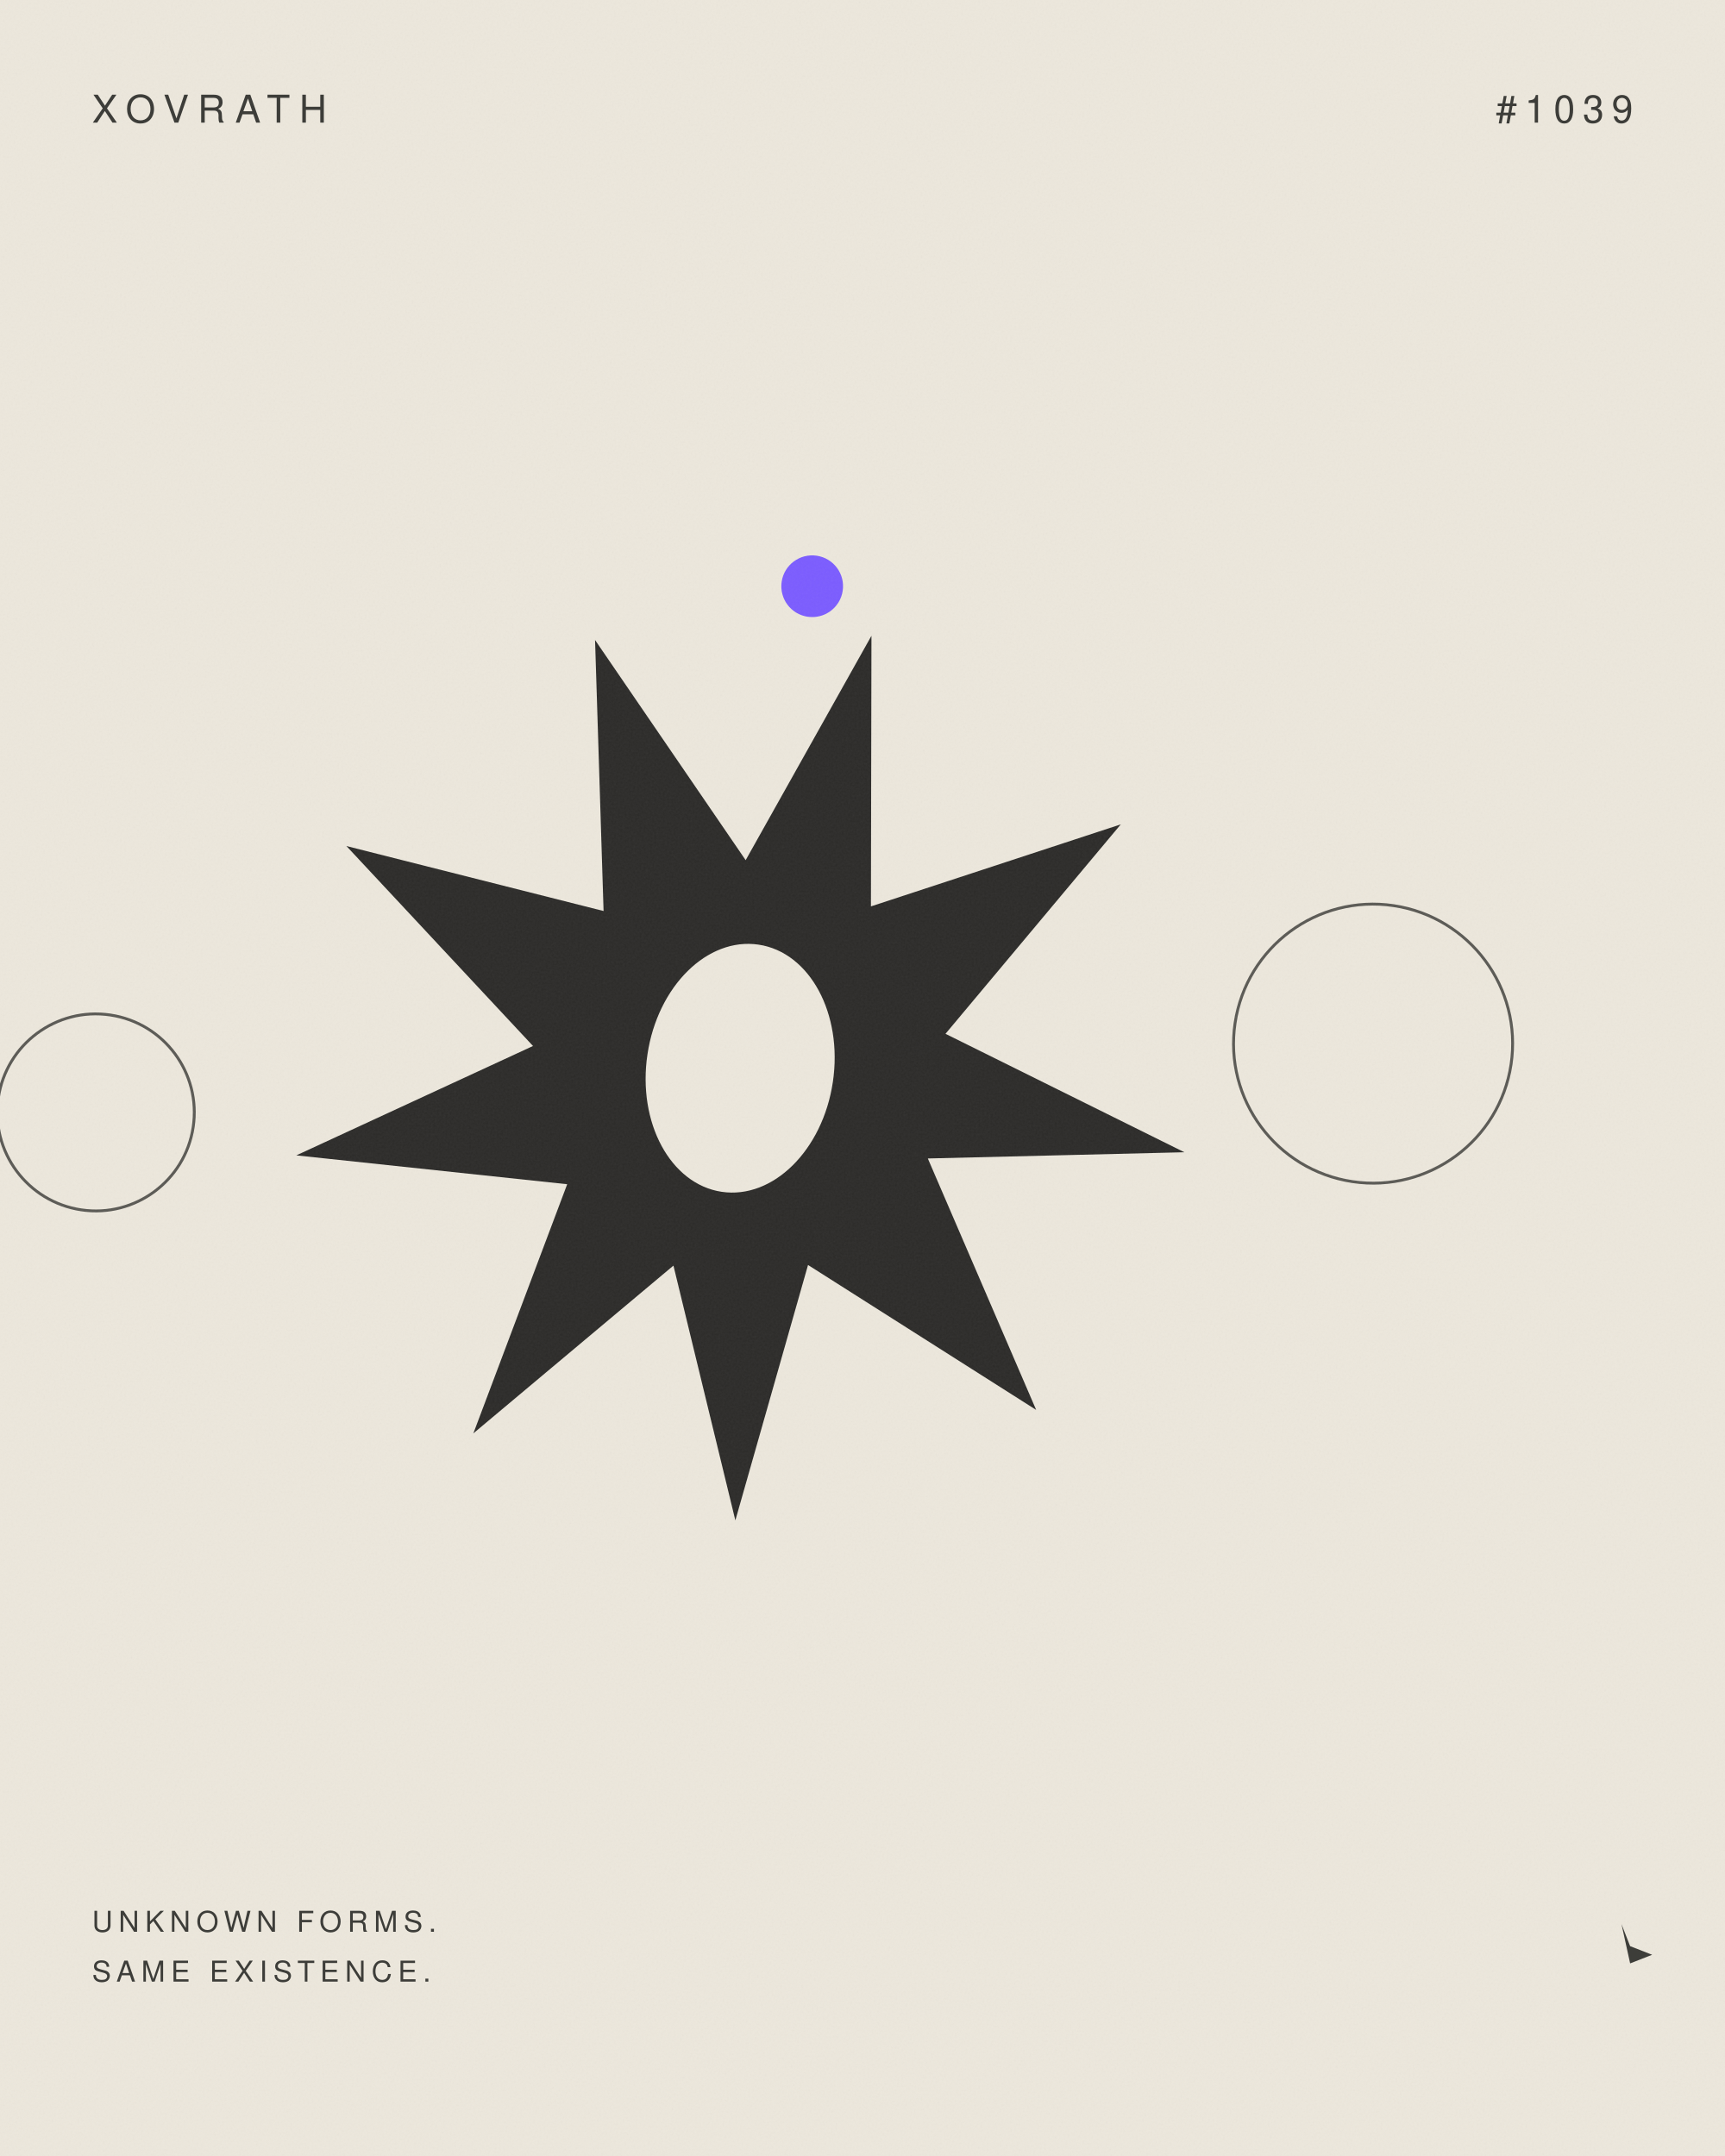
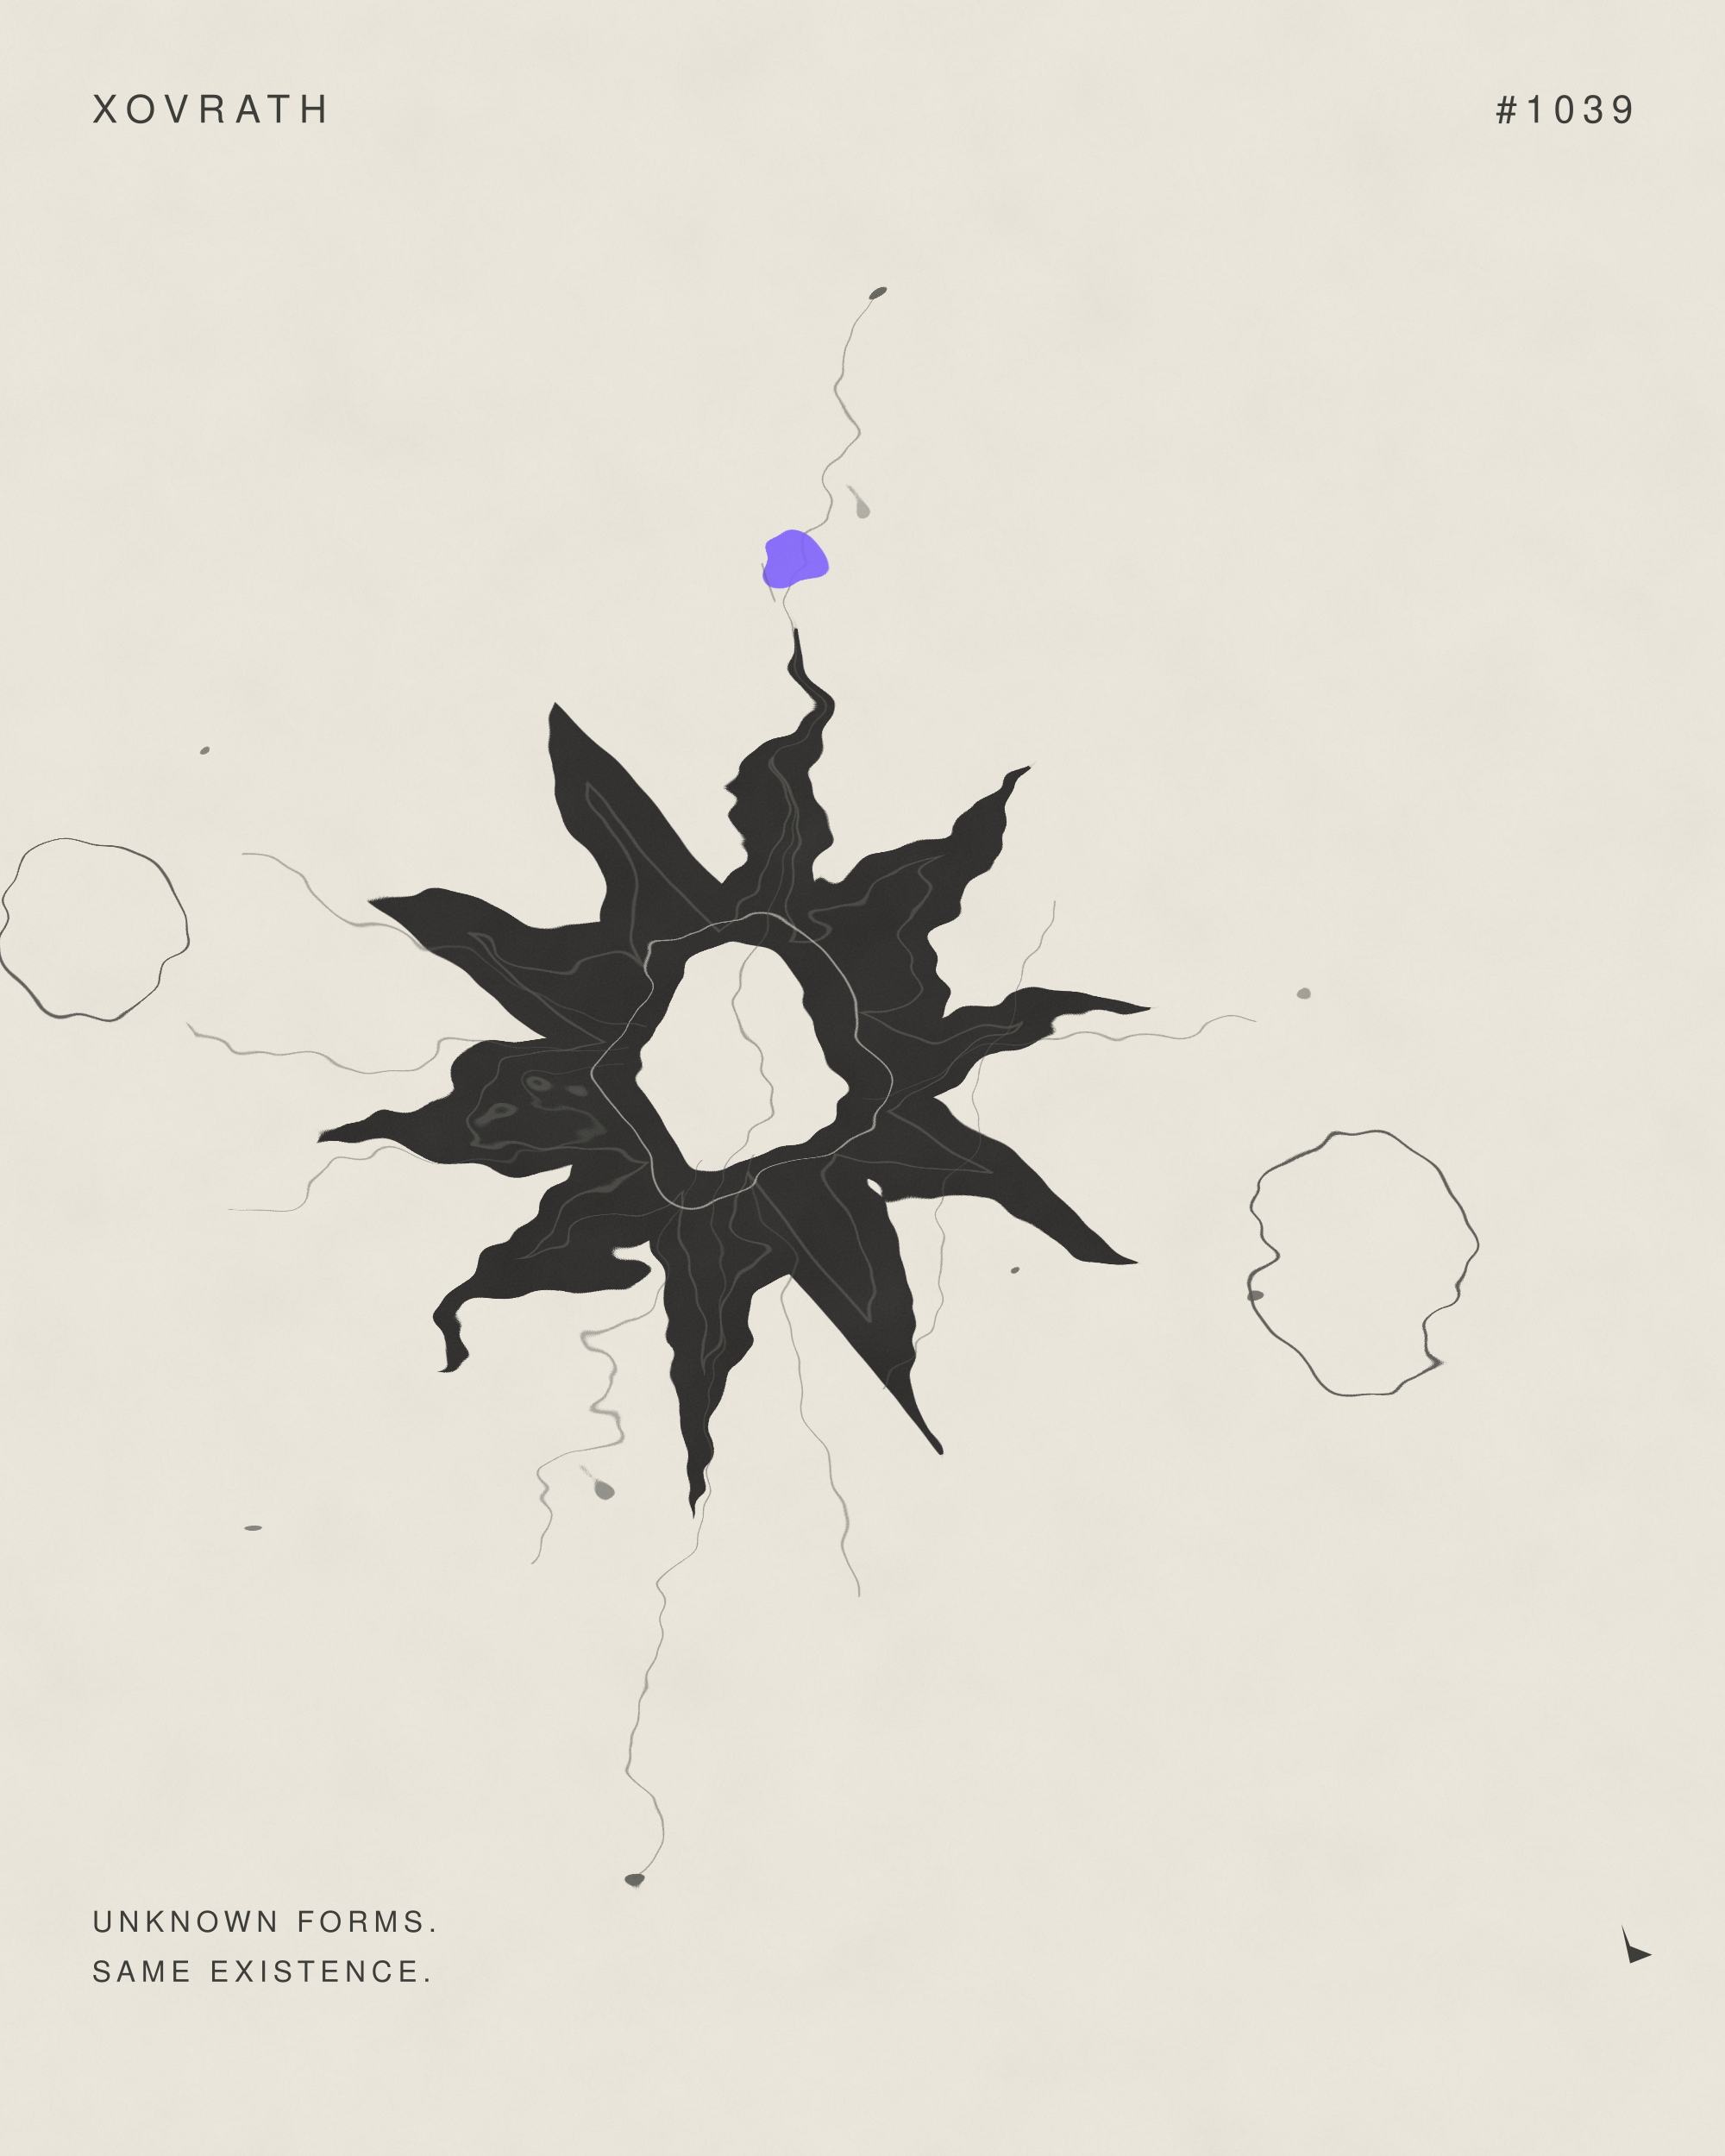
<svg xmlns="http://www.w3.org/2000/svg" viewBox="0 0 900 1125" width="900" height="1125">
+   <defs>
+     <filter id="warp" x="-20%" y="-20%" width="140%" height="140%">
+       <feTurbulence type="fractalNoise" baseFrequency="0.012 0.02" numOctaves="3" seed="69" result="n" />
+       <feDisplacementMap in="SourceGraphic" in2="n" scale="55" />
+     </filter>
+     <filter id="g">
+       <feTurbulence type="fractalNoise" baseFrequency="0.9" numOctaves="2" stitchTiles="stitch" />
+       <feColorMatrix type="saturate" values="0" />
+     </filter>
+     <filter id="g2">
+       <feTurbulence type="fractalNoise" baseFrequency="0.02" numOctaves="4" seed="3" stitchTiles="stitch" />
+       <feColorMatrix type="saturate" values="0" />
+     </filter>
+   </defs>
  <rect width="900" height="1125" fill="#ece7dc" />
  <g transform="rotate(8.5 450 545)">
-     <polygon points="624.4,575.8 492.5,598.8 567.8,720.2 438.9,663 421.1,800.4 369.5,673.7 279.2,775.7 308.4,639.9 166.4,645.9 280.1,571.2 168.4,482.4 306.1,496.1 280.8,356.9 375.5,458.9 423.1,333.4 443.7,473.1 566.3,411.5 492,533.1" fill="#1c1c1a" fill-opacity="0.92" />
-     <ellipse cx="388.7" cy="566.7" rx="48.9" ry="65.2" fill="#ece7dc" />
-     <circle cx="59.6" cy="639.2" r="51.4" fill="none" stroke="#1c1c1a" stroke-width="1.5" opacity="0.7" />
-     <circle cx="713.4" cy="505.2" r="72.8" fill="none" stroke="#1c1c1a" stroke-width="1.5" opacity="0.7" />
-     <circle cx="388.7" cy="312.4" r="16.1" fill="#7b5cff" />
+     <g filter="url(#warp)">
+       <polygon points="395.8,343.9 416.2,468.3 521.2,387.5 473.4,509.6 602.7,504.3 490.8,567 602.9,628.3 473.3,623.9 518.7,747.8 423.6,662.8 385.5,789.6 356.3,663.7 250.4,741.6 303.4,623.1 178.3,640.5 286.5,566.1 175.5,501.4 307.7,504.3 258.6,385.7 360.6,468.5" fill="#1c1c1a" fill-opacity="0.93" />
+       <polygon points="393.5,415.2 407.4,499.8 478.8,444.9 446.3,527.9 534.2,524.3 458.1,566.9 534.3,608.6 446.2,605.6 477.1,689.9 412.4,632.1 386.5,718.3 366.7,632.7 294.6,685.6 330.7,605.1 245.6,616.9 319.2,566.3 243.7,522.3 333.6,524.3 300.2,443.6 369.6,499.9" fill="none" stroke="#555550" stroke-width="1.5" opacity="0.65" />
+       <ellipse cx="388.7" cy="566.7" rx="42.9" ry="59.3" fill="#ece7dc" />
+       <ellipse cx="388.7" cy="566.7" rx="63.4" ry="79.7" fill="none" stroke="#ece7dc" stroke-width="1" opacity="0.6" />
+       <line x1="341.8" y1="587.1" x2="133.8" y2="677.5" stroke="#555550" stroke-width="1" opacity="0.45" />
+       <line x1="337.9" y1="572.8" x2="112.7" y2="599.5" stroke="#555550" stroke-width="1" opacity="0.45" />
+       <line x1="406.8" y1="614.5" x2="487.2" y2="826.6" stroke="#555550" stroke-width="1" opacity="0.45" />
+       <line x1="438.8" y1="556.8" x2="661.3" y2="512.8" stroke="#555550" stroke-width="1" opacity="0.45" />
+       <line x1="339.1" y1="554.2" x2="119.2" y2="498.6" stroke="#555550" stroke-width="1" opacity="0.45" />
+       <line x1="375.2" y1="616" x2="315.5" y2="834.9" stroke="#555550" stroke-width="1" opacity="0.45" />
+       <circle cx="45.5" cy="547.5" r="47.9" fill="none" stroke="#1c1c1a" stroke-width="1.5" opacity="0.7" />
+       <circle cx="721.7" cy="615.3" r="60.2" fill="none" stroke="#1c1c1a" stroke-width="1.5" opacity="0.7" />
+       <circle cx="395.8" cy="343.9" r="3.5" fill="#ece7dc" opacity="0.9" />
+       <circle cx="521.2" cy="387.5" r="5.5" fill="#ece7dc" opacity="0.9" />
+       <circle cx="602.7" cy="504.3" r="5.7" fill="#ece7dc" opacity="0.9" />
+       <circle cx="602.9" cy="628.3" r="3.7" fill="#ece7dc" opacity="0.9" />
+       <circle cx="518.7" cy="747.8" r="3.5" fill="#ece7dc" opacity="0.9" />
+       <line x1="393.8" y1="150" x2="393.8" y2="990" stroke="#555550" stroke-width="1" opacity="0.5" />
+       <circle cx="393.8" cy="150" r="5.3" fill="#555550" opacity="0.9" />
+       <circle cx="393.8" cy="990" r="4.8" fill="#555550" opacity="0.9" />
+       <circle cx="670.4" cy="642.9" r="4.2" fill="#555550" opacity="0.8" />
+       <circle cx="668.2" cy="479.2" r="3.5" fill="#555550" opacity="0.5" />
+       <circle cx="84.8" cy="440.9" r="2.8" fill="#555550" opacity="0.7" />
+       <circle cx="549.4" cy="652.9" r="2.4" fill="#555550" opacity="0.8" />
+       <circle cx="344.5" cy="788.6" r="4.4" fill="#555550" opacity="0.6" />
+       <circle cx="409.1" cy="269.9" r="3.6" fill="#555550" opacity="0.4" />
+       <circle cx="388.7" cy="314.7" r="17" fill="#7b5cff" fill-opacity="0.9" />
+       <circle cx="165.7" cy="834.3" r="3.9" fill="#555550" opacity="0.7" />
+       <line x1="497.2" y1="731.3" x2="534.5" y2="452.3" stroke="#555550" stroke-width="1" opacity="0.45" />
+       <line x1="367.8" y1="311.3" x2="387.6" y2="340" stroke="#555550" stroke-width="1" opacity="0.45" />
+     </g>
  </g>
-   <filter id="g">
-     <feTurbulence type="fractalNoise" baseFrequency="0.9" numOctaves="2" stitchTiles="stitch" />
-     <feColorMatrix type="saturate" values="0" />
-   </filter>
-   <rect width="900" height="1125" filter="url(#g)" opacity="0.06" />
+   <rect width="900" height="1125" filter="url(#g)" opacity="0.07" />
+   <rect width="900" height="1125" filter="url(#g2)" opacity="0.06" />
  <text x="48" y="64" font-family="Helvetica, Arial, sans-serif" font-size="20" letter-spacing="5" fill="#3d3d39">XOVRATH</text>
  <text x="852" y="64" text-anchor="end" font-family="Helvetica, Arial, sans-serif" font-size="20" letter-spacing="4" fill="#3d3d39">#1039</text>
  <text x="48" y="1008" font-family="Helvetica, Arial, sans-serif" font-size="15" letter-spacing="3" fill="#3d3d39">UNKNOWN FORMS.</text>
  <text x="48" y="1034" font-family="Helvetica, Arial, sans-serif" font-size="15" letter-spacing="3" fill="#3d3d39">SAME EXISTENCE.</text>
  <path d="M 846 1004 L 850.5 1015.5 L 862 1020 L 850.5 1024.5 Z" fill="#3d3d39" />
</svg>
